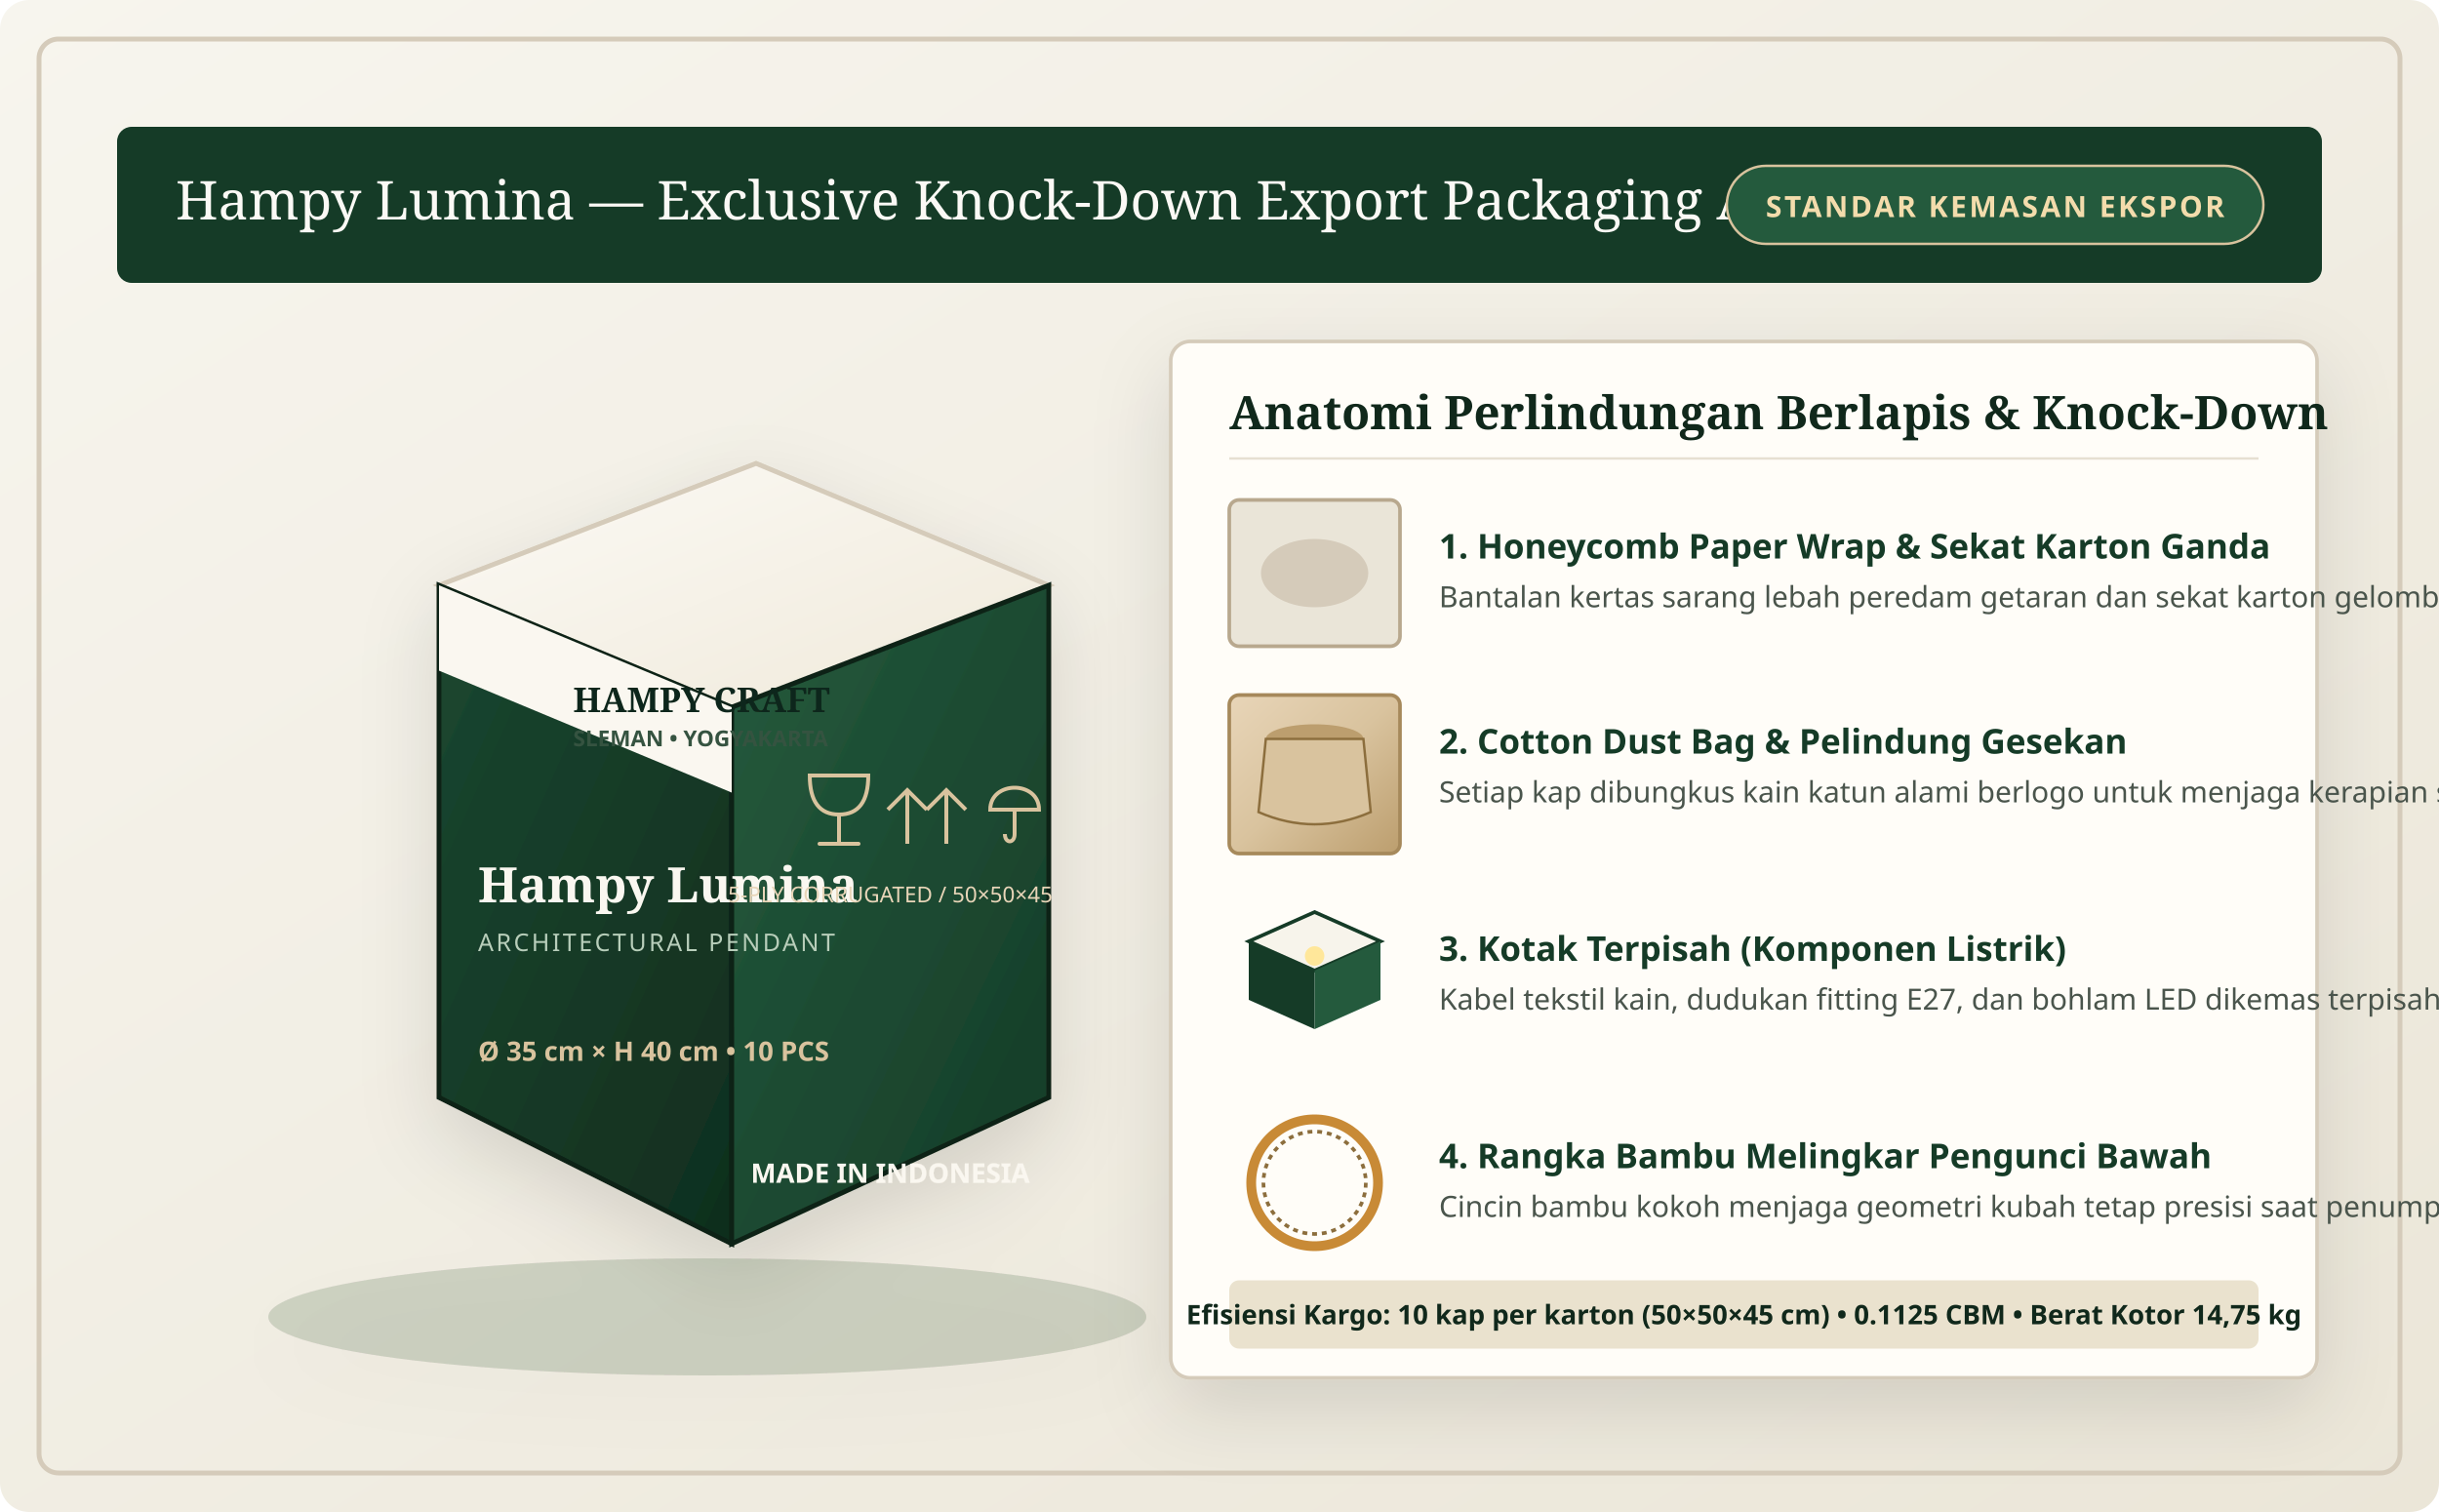
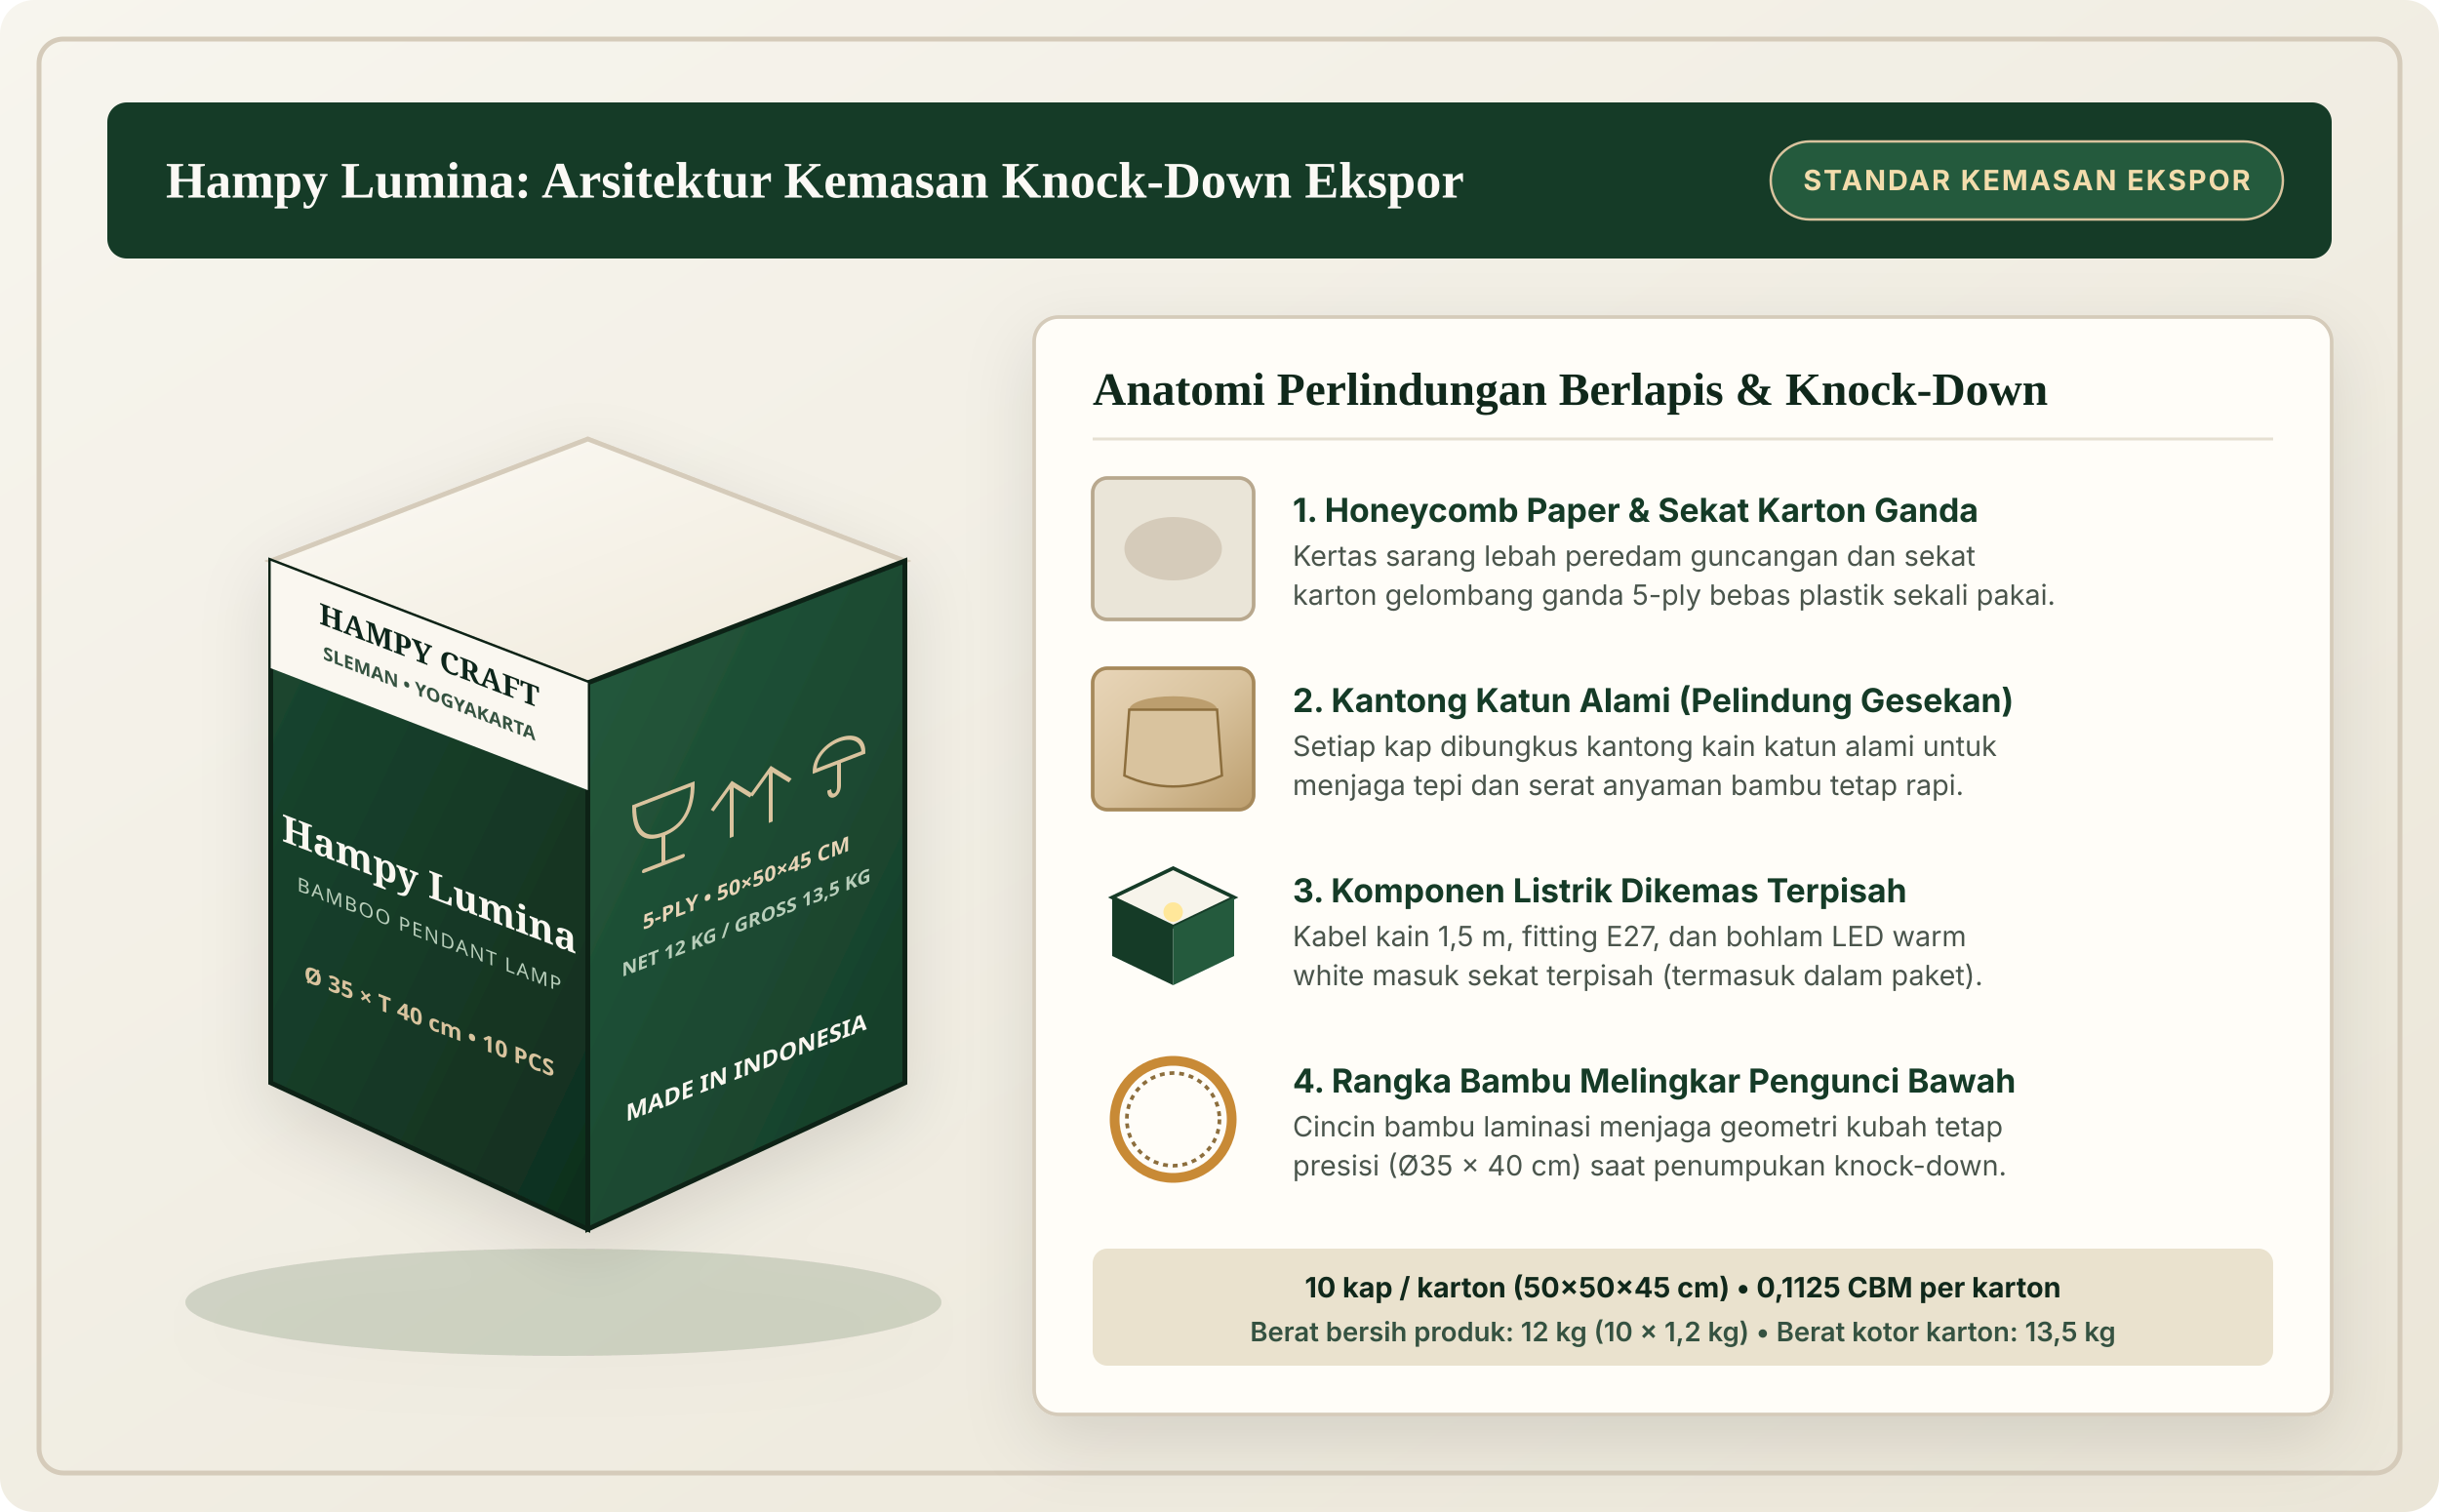
<svg xmlns="http://www.w3.org/2000/svg" viewBox="0 0 1000 620" width="1000" height="620">
  <defs>
    <linearGradient id="bgGrad" x1="0%" y1="0%" x2="100%" y2="100%">
      <stop offset="0%" stop-color="#F7F5EE" />
      <stop offset="100%" stop-color="#EBE6D8" />
    </linearGradient>
    <linearGradient id="boxFront" x1="0%" y1="0%" x2="100%" y2="100%">
      <stop offset="0%" stop-color="#1B4730" />
      <stop offset="100%" stop-color="#102E1E" />
    </linearGradient>
    <linearGradient id="boxSide" x1="0%" y1="0%" x2="100%" y2="100%">
      <stop offset="0%" stop-color="#245A3D" />
      <stop offset="100%" stop-color="#153B27" />
    </linearGradient>
    <linearGradient id="boxTop" x1="0%" y1="0%" x2="100%" y2="100%">
      <stop offset="0%" stop-color="#FCFAF5" />
      <stop offset="100%" stop-color="#EFE9DA" />
    </linearGradient>
    <linearGradient id="kraftGrad" x1="0%" y1="0%" x2="100%" y2="100%">
      <stop offset="0%" stop-color="#E8D5B8" />
      <stop offset="50%" stop-color="#D9C39E" />
      <stop offset="100%" stop-color="#BC9E6E" />
    </linearGradient>
-     <filter id="cardShadow" x="-10%" y="-10%" width="130%" height="130%">
-       <feDropShadow dx="0" dy="12" stdDeviation="16" flood-color="#10281B" flood-opacity="0.12" />
+     <filter id="cardShadow" x="-8%" y="-8%" width="120%" height="120%">
+       <feDropShadow dx="0" dy="10" stdDeviation="14" flood-color="#10281B" flood-opacity="0.11" />
    </filter>
  </defs>
-   <rect width="1000" height="620" rx="12" fill="url(#bgGrad)" />
-   <rect x="16" y="16" width="968" height="588" rx="8" fill="none" stroke="#D5CBBA" stroke-width="2" />
-   <g transform="translate(48, 52)">
-     <rect x="0" y="0" width="904" height="64" rx="6" fill="#153B27" />
-     <text x="24" y="38" fill="#FBF9F5" font-family="'Newsreader', Georgia, serif" font-size="22" font-weight="500">
-       Hampy Lumina — Exclusive Knock-Down Export Packaging Architecture
+   <rect width="1000" height="620" rx="14" fill="url(#bgGrad)" />
+   <rect x="16" y="16" width="968" height="588" rx="10" fill="none" stroke="#D5CBBA" stroke-width="2" />
+   <g transform="translate(44, 42)">
+     <rect x="0" y="0" width="912" height="64" rx="8" fill="#153B27" />
+     <text x="24" y="39" fill="#FBF9F5" font-family="Georgia, 'Times New Roman', serif" font-size="21" font-weight="600">
+       Hampy Lumina: Arsitektur Kemasan Knock-Down Ekspor
    </text>
-     <rect x="660" y="16" width="220" height="32" rx="16" fill="#245A3D" stroke="#D9C39E" stroke-width="1" />
-     <text x="770" y="37" fill="#F3DCAC" font-family="system-ui, sans-serif" font-size="12" font-weight="700" text-anchor="middle" letter-spacing="1">
+     <rect x="682" y="16" width="210" height="32" rx="16" fill="#245A3D" stroke="#D9C39E" stroke-width="1" />
+     <text x="787" y="36" fill="#F3DCAC" font-family="system-ui, -apple-system, sans-serif" font-size="11.5" font-weight="700" text-anchor="middle" letter-spacing="0.8">
      STANDAR KEMASAN EKSPOR
    </text>
  </g>
-   <g transform="translate(60, 160)" filter="url(#cardShadow)">
-     <ellipse cx="230" cy="380" rx="180" ry="24" fill="#10281B" opacity="0.15" />
-     <polygon points="120,80 250,30 370,80 240,130" fill="url(#boxTop)" stroke="#D5CBBA" stroke-width="2" />
-     <polygon points="120,80 240,130 240,350 120,290" fill="url(#boxFront)" stroke="#0E2418" stroke-width="2" />
-     <polygon points="240,130 370,80 370,290 240,350" fill="url(#boxSide)" stroke="#0E2418" stroke-width="2" />
-     <polygon points="120,80 240,130 240,165 120,115" fill="#FAF7F0" />
-     <text x="175" y="132" fill="#10281B" font-family="'Newsreader', serif" font-size="14" font-weight="700">HAMPY CRAFT</text>
-     <text x="175" y="146" fill="#355241" font-family="system-ui, sans-serif" font-size="9" font-weight="600">SLEMAN • YOGYAKARTA</text>
-     <text x="136" y="210" fill="#FAF7F0" font-family="'Newsreader', serif" font-size="20" font-weight="600">Hampy Lumina</text>
-     <text x="136" y="230" fill="#B8CEBA" font-family="system-ui, sans-serif" font-size="10" letter-spacing="1">ARCHITECTURAL PENDANT</text>
-     <text x="136" y="275" fill="#D9C39E" font-family="system-ui, sans-serif" font-size="11" font-weight="600">Ø 35 cm × H 40 cm • 10 PCS</text>
-     <g transform="translate(260, 150)" stroke="#D9C39E" stroke-width="1.6" fill="none">
-       <path d="M12,8 Q12,24 24,24 Q36,24 36,8 Z M24,24 L24,36 M16,36 L32,36" stroke-linecap="round" />
-       <path d="M52,36 L52,14 M44,22 L52,14 L60,22 M68,36 L68,14 M60,22 L68,14 L76,22" />
-       <path d="M86,22 C86,10 106,10 106,22 Z M96,22 L96,32 C96,36 92,36 92,32" />
+   <g transform="translate(36, 152)" filter="url(#cardShadow)">
+     <ellipse cx="195" cy="382" rx="155" ry="22" fill="#10281B" opacity="0.14" />
+     <polygon points="75,78 205,28 335,78 205,128" fill="url(#boxTop)" stroke="#D5CBBA" stroke-width="2" />
+     <polygon points="75,78 205,128 205,352 75,292" fill="url(#boxFront)" stroke="#0E2418" stroke-width="2" />
+     <polygon points="205,128 335,78 335,292 205,352" fill="url(#boxSide)" stroke="#0E2418" stroke-width="2" />
+     <polygon points="75,78 205,128 205,172 75,122" fill="#FAF7F0" />
+     <g transform="translate(140, 125) skewY(21.04)">
+       <text x="0" y="-4" fill="#10281B" font-family="Georgia, serif" font-size="12" font-weight="700" text-anchor="middle">HAMPY CRAFT</text>
+       <text x="0" y="10" fill="#355241" font-family="system-ui, sans-serif" font-size="7.5" font-weight="700" text-anchor="middle">SLEMAN • YOGYAKARTA</text>
    </g>
-     <text x="305" y="210" fill="#E8D5B8" font-family="system-ui, sans-serif" font-size="9" text-anchor="middle">5-PLY CORRUGATED / 50×50×45</text>
-     <text x="305" y="325" fill="#FAF7F0" font-family="system-ui, sans-serif" font-size="11" font-weight="700" text-anchor="middle">MADE IN INDONESIA</text>
+     <g transform="translate(140, 224) skewY(21.04)">
+       <text x="0" y="-8" fill="#FAF7F0" font-family="Georgia, serif" font-size="15.5" font-weight="600" text-anchor="middle">Hampy Lumina</text>
+       <text x="0" y="10" fill="#B8CEBA" font-family="system-ui, sans-serif" font-size="8" letter-spacing="0.6" text-anchor="middle">BAMBOO PENDANT LAMP</text>
+       <text x="0" y="46" fill="#D9C39E" font-family="system-ui, sans-serif" font-size="9.2" font-weight="700" text-anchor="middle">Ø 35 × T 40 cm • 10 PCS</text>
+     </g>
+     <g transform="translate(270, 215) skewY(-21.04)">
+       <g transform="translate(-58, -62)" stroke="#D9C39E" stroke-width="1.6" fill="none">
+         <path d="M12,8 Q12,24 24,24 Q36,24 36,8 Z M24,24 L24,36 M16,36 L32,36" stroke-linecap="round" />
+         <path d="M52,36 L52,14 M44,22 L52,14 L60,22 M68,36 L68,14 M60,22 L68,14 L76,22" />
+         <path d="M86,22 C86,10 106,10 106,22 Z M96,22 L96,32 C96,36 92,36 92,32" />
+       </g>
+       <text x="0" y="-2" fill="#E8D5B8" font-family="system-ui, sans-serif" font-size="8.5" font-weight="700" text-anchor="middle">5-PLY • 50×50×45 CM</text>
+       <text x="0" y="14" fill="#B8CEBA" font-family="system-ui, sans-serif" font-size="7.8" font-weight="600" text-anchor="middle">NET 12 KG / GROSS 13,5 KG</text>
+       <text x="0" y="74" fill="#FAF7F0" font-family="system-ui, sans-serif" font-size="9.5" font-weight="700" text-anchor="middle">MADE IN INDONESIA</text>
+     </g>
  </g>
-   <g transform="translate(480, 140)">
-     <rect x="0" y="0" width="470" height="425" rx="8" fill="#FFFDF8" stroke="#D5CBBA" stroke-width="1.5" filter="url(#cardShadow)" />
-     <text x="24" y="36" fill="#10281B" font-family="'Newsreader', Georgia, serif" font-size="19" font-weight="600">
+   <g transform="translate(424, 130)">
+     <rect x="0" y="0" width="532" height="450" rx="10" fill="#FFFDF8" stroke="#D5CBBA" stroke-width="1.5" filter="url(#cardShadow)" />
+     <text x="24" y="36" fill="#10281B" font-family="Georgia, 'Times New Roman', serif" font-size="19" font-weight="600">
      Anatomi Perlindungan Berlapis &amp; Knock-Down
    </text>
-     <line x1="24" y1="48" x2="446" y2="48" stroke="#E6E0D2" stroke-width="1" />
-     <g transform="translate(24, 65)">
-       <rect x="0" y="0" width="70" height="60" rx="4" fill="#EAE5D8" stroke="#B8A88E" stroke-width="1.5" />
-       <ellipse cx="35" cy="30" rx="22" ry="14" fill="#D5CBBA" />
-       <text x="86" y="24" fill="#153B27" font-family="system-ui, sans-serif" font-size="14" font-weight="700">1. Honeycomb Paper Wrap &amp; Sekat Karton Ganda</text>
-       <text x="86" y="44" fill="#4A554C" font-family="system-ui, sans-serif" font-size="12">Bantalan kertas sarang lebah peredam getaran dan sekat karton gelombang ganda bebas plastik.</text>
+     <line x1="24" y1="50" x2="508" y2="50" stroke="#E6E0D2" stroke-width="1.2" />
+     <g transform="translate(24, 66)">
+       <rect x="0" y="0" width="66" height="58" rx="6" fill="#EAE5D8" stroke="#B8A88E" stroke-width="1.5" />
+       <ellipse cx="33" cy="29" rx="20" ry="13" fill="#D5CBBA" />
+       <text x="82" y="18" fill="#153B27" font-family="system-ui, -apple-system, sans-serif" font-size="13.5" font-weight="700">1. Honeycomb Paper &amp; Sekat Karton Ganda</text>
+       <text x="82" y="36" fill="#4A554C" font-family="system-ui, -apple-system, sans-serif" font-size="11.5">
+         <tspan x="82" dy="0">Kertas sarang lebah peredam guncangan dan sekat</tspan>
+         <tspan x="82" dy="16">karton gelombang ganda 5-ply bebas plastik sekali pakai.</tspan>
+       </text>
    </g>
-     <g transform="translate(24, 145)">
-       <rect x="0" y="0" width="70" height="65" rx="4" fill="url(#kraftGrad)" stroke="#A6895B" stroke-width="1.5" />
-       <ellipse cx="35" cy="18" rx="20" ry="6" fill="#BC9E6E" />
-       <path d="M15,18 L12,48 Q35,58 58,48 L55,18 Z" fill="#D9C39E" stroke="#8C6E3D" stroke-width="1" />
-       <text x="86" y="24" fill="#153B27" font-family="system-ui, sans-serif" font-size="14" font-weight="700">2. Cotton Dust Bag &amp; Pelindung Gesekan</text>
-       <text x="86" y="44" fill="#4A554C" font-family="system-ui, sans-serif" font-size="12">Setiap kap dibungkus kain katun alami berlogo untuk menjaga kerapian serat anyaman bambu.</text>
+     <g transform="translate(24, 144)">
+       <rect x="0" y="0" width="66" height="58" rx="6" fill="url(#kraftGrad)" stroke="#A6895B" stroke-width="1.5" />
+       <ellipse cx="33" cy="17" rx="18" ry="5.5" fill="#BC9E6E" />
+       <path d="M15,17 L13,44 Q33,53 53,44 L51,17 Z" fill="#D9C39E" stroke="#8C6E3D" stroke-width="1" />
+       <text x="82" y="18" fill="#153B27" font-family="system-ui, -apple-system, sans-serif" font-size="13.5" font-weight="700">2. Kantong Katun Alami (Pelindung Gesekan)</text>
+       <text x="82" y="36" fill="#4A554C" font-family="system-ui, -apple-system, sans-serif" font-size="11.5">
+         <tspan x="82" dy="0">Setiap kap dibungkus kantong kain katun alami untuk</tspan>
+         <tspan x="82" dy="16">menjaga tepi dan serat anyaman bambu tetap rapi.</tspan>
+       </text>
    </g>
-     <g transform="translate(24, 230)">
-       <polygon points="8,16 35,4 62,16 35,28" fill="#F7F4EB" stroke="#153B27" stroke-width="1.5" />
-       <polygon points="8,16 35,28 35,52 8,40" fill="#153B27" />
-       <polygon points="35,28 62,16 62,40 35,52" fill="#245A3D" />
-       <circle cx="35" cy="22" r="4" fill="#FFE79A" />
-       <text x="86" y="24" fill="#153B27" font-family="system-ui, sans-serif" font-size="14" font-weight="700">3. Kotak Terpisah (Komponen Listrik)</text>
-       <text x="86" y="44" fill="#4A554C" font-family="system-ui, sans-serif" font-size="12">Kabel tekstil kain, dudukan fitting E27, dan bohlam LED dikemas terpisah di bagian atas karton.</text>
+     <g transform="translate(24, 222)">
+       <polygon points="8,16 33,4 58,16 33,28" fill="#F7F4EB" stroke="#153B27" stroke-width="1.5" />
+       <polygon points="8,16 33,28 33,52 8,40" fill="#153B27" />
+       <polygon points="33,28 58,16 58,40 33,52" fill="#245A3D" />
+       <circle cx="33" cy="22" r="4" fill="#FFE79A" />
+       <text x="82" y="18" fill="#153B27" font-family="system-ui, -apple-system, sans-serif" font-size="13.5" font-weight="700">3. Komponen Listrik Dikemas Terpisah</text>
+       <text x="82" y="36" fill="#4A554C" font-family="system-ui, -apple-system, sans-serif" font-size="11.5">
+         <tspan x="82" dy="0">Kabel kain 1,5 m, fitting E27, dan bohlam LED warm</tspan>
+         <tspan x="82" dy="16">white masuk sekat terpisah (termasuk dalam paket).</tspan>
+       </text>
    </g>
-     <g transform="translate(24, 315)">
-       <circle cx="35" cy="30" r="26" fill="none" stroke="#C88A36" stroke-width="4" />
-       <circle cx="35" cy="30" r="21" fill="none" stroke="#8C6E3D" stroke-width="1.5" stroke-dasharray="2,2" />
-       <text x="86" y="24" fill="#153B27" font-family="system-ui, sans-serif" font-size="14" font-weight="700">4. Rangka Bambu Melingkar Pengunci Bawah</text>
-       <text x="86" y="44" fill="#4A554C" font-family="system-ui, sans-serif" font-size="12">Cincin bambu kokoh menjaga geometri kubah tetap presisi saat penumpukan knock-down.</text>
+     <g transform="translate(24, 300)">
+       <circle cx="33" cy="29" r="24" fill="none" stroke="#C88A36" stroke-width="4" />
+       <circle cx="33" cy="29" r="19" fill="none" stroke="#8C6E3D" stroke-width="1.5" stroke-dasharray="2,2" />
+       <text x="82" y="18" fill="#153B27" font-family="system-ui, -apple-system, sans-serif" font-size="13.5" font-weight="700">4. Rangka Bambu Melingkar Pengunci Bawah</text>
+       <text x="82" y="36" fill="#4A554C" font-family="system-ui, -apple-system, sans-serif" font-size="11.5">
+         <tspan x="82" dy="0">Cincin bambu laminasi menjaga geometri kubah tetap</tspan>
+         <tspan x="82" dy="16">presisi (Ø35 × 40 cm) saat penumpukan knock-down.</tspan>
+       </text>
    </g>
-     <rect x="24" y="385" width="422" height="28" rx="4" fill="#EAE2CE" />
-     <text x="235" y="403" fill="#10281B" font-family="system-ui, sans-serif" font-size="11" font-weight="600" text-anchor="middle">
-       Efisiensi Kargo: 10 kap per karton (50×50×45 cm) • 0.1125 CBM • Berat Kotor 14,75 kg
+     <rect x="24" y="382" width="484" height="48" rx="6" fill="#EAE2CE" />
+     <text x="266" y="402" fill="#10281B" font-family="system-ui, -apple-system, sans-serif" font-size="11.5" font-weight="700" text-anchor="middle">
+       10 kap / karton (50×50×45 cm) • 0,1125 CBM per karton
+     </text>
+     <text x="266" y="420" fill="#355241" font-family="system-ui, -apple-system, sans-serif" font-size="11" font-weight="600" text-anchor="middle">
+       Berat bersih produk: 12 kg (10 × 1,2 kg) • Berat kotor karton: 13,5 kg
    </text>
  </g>
</svg>
